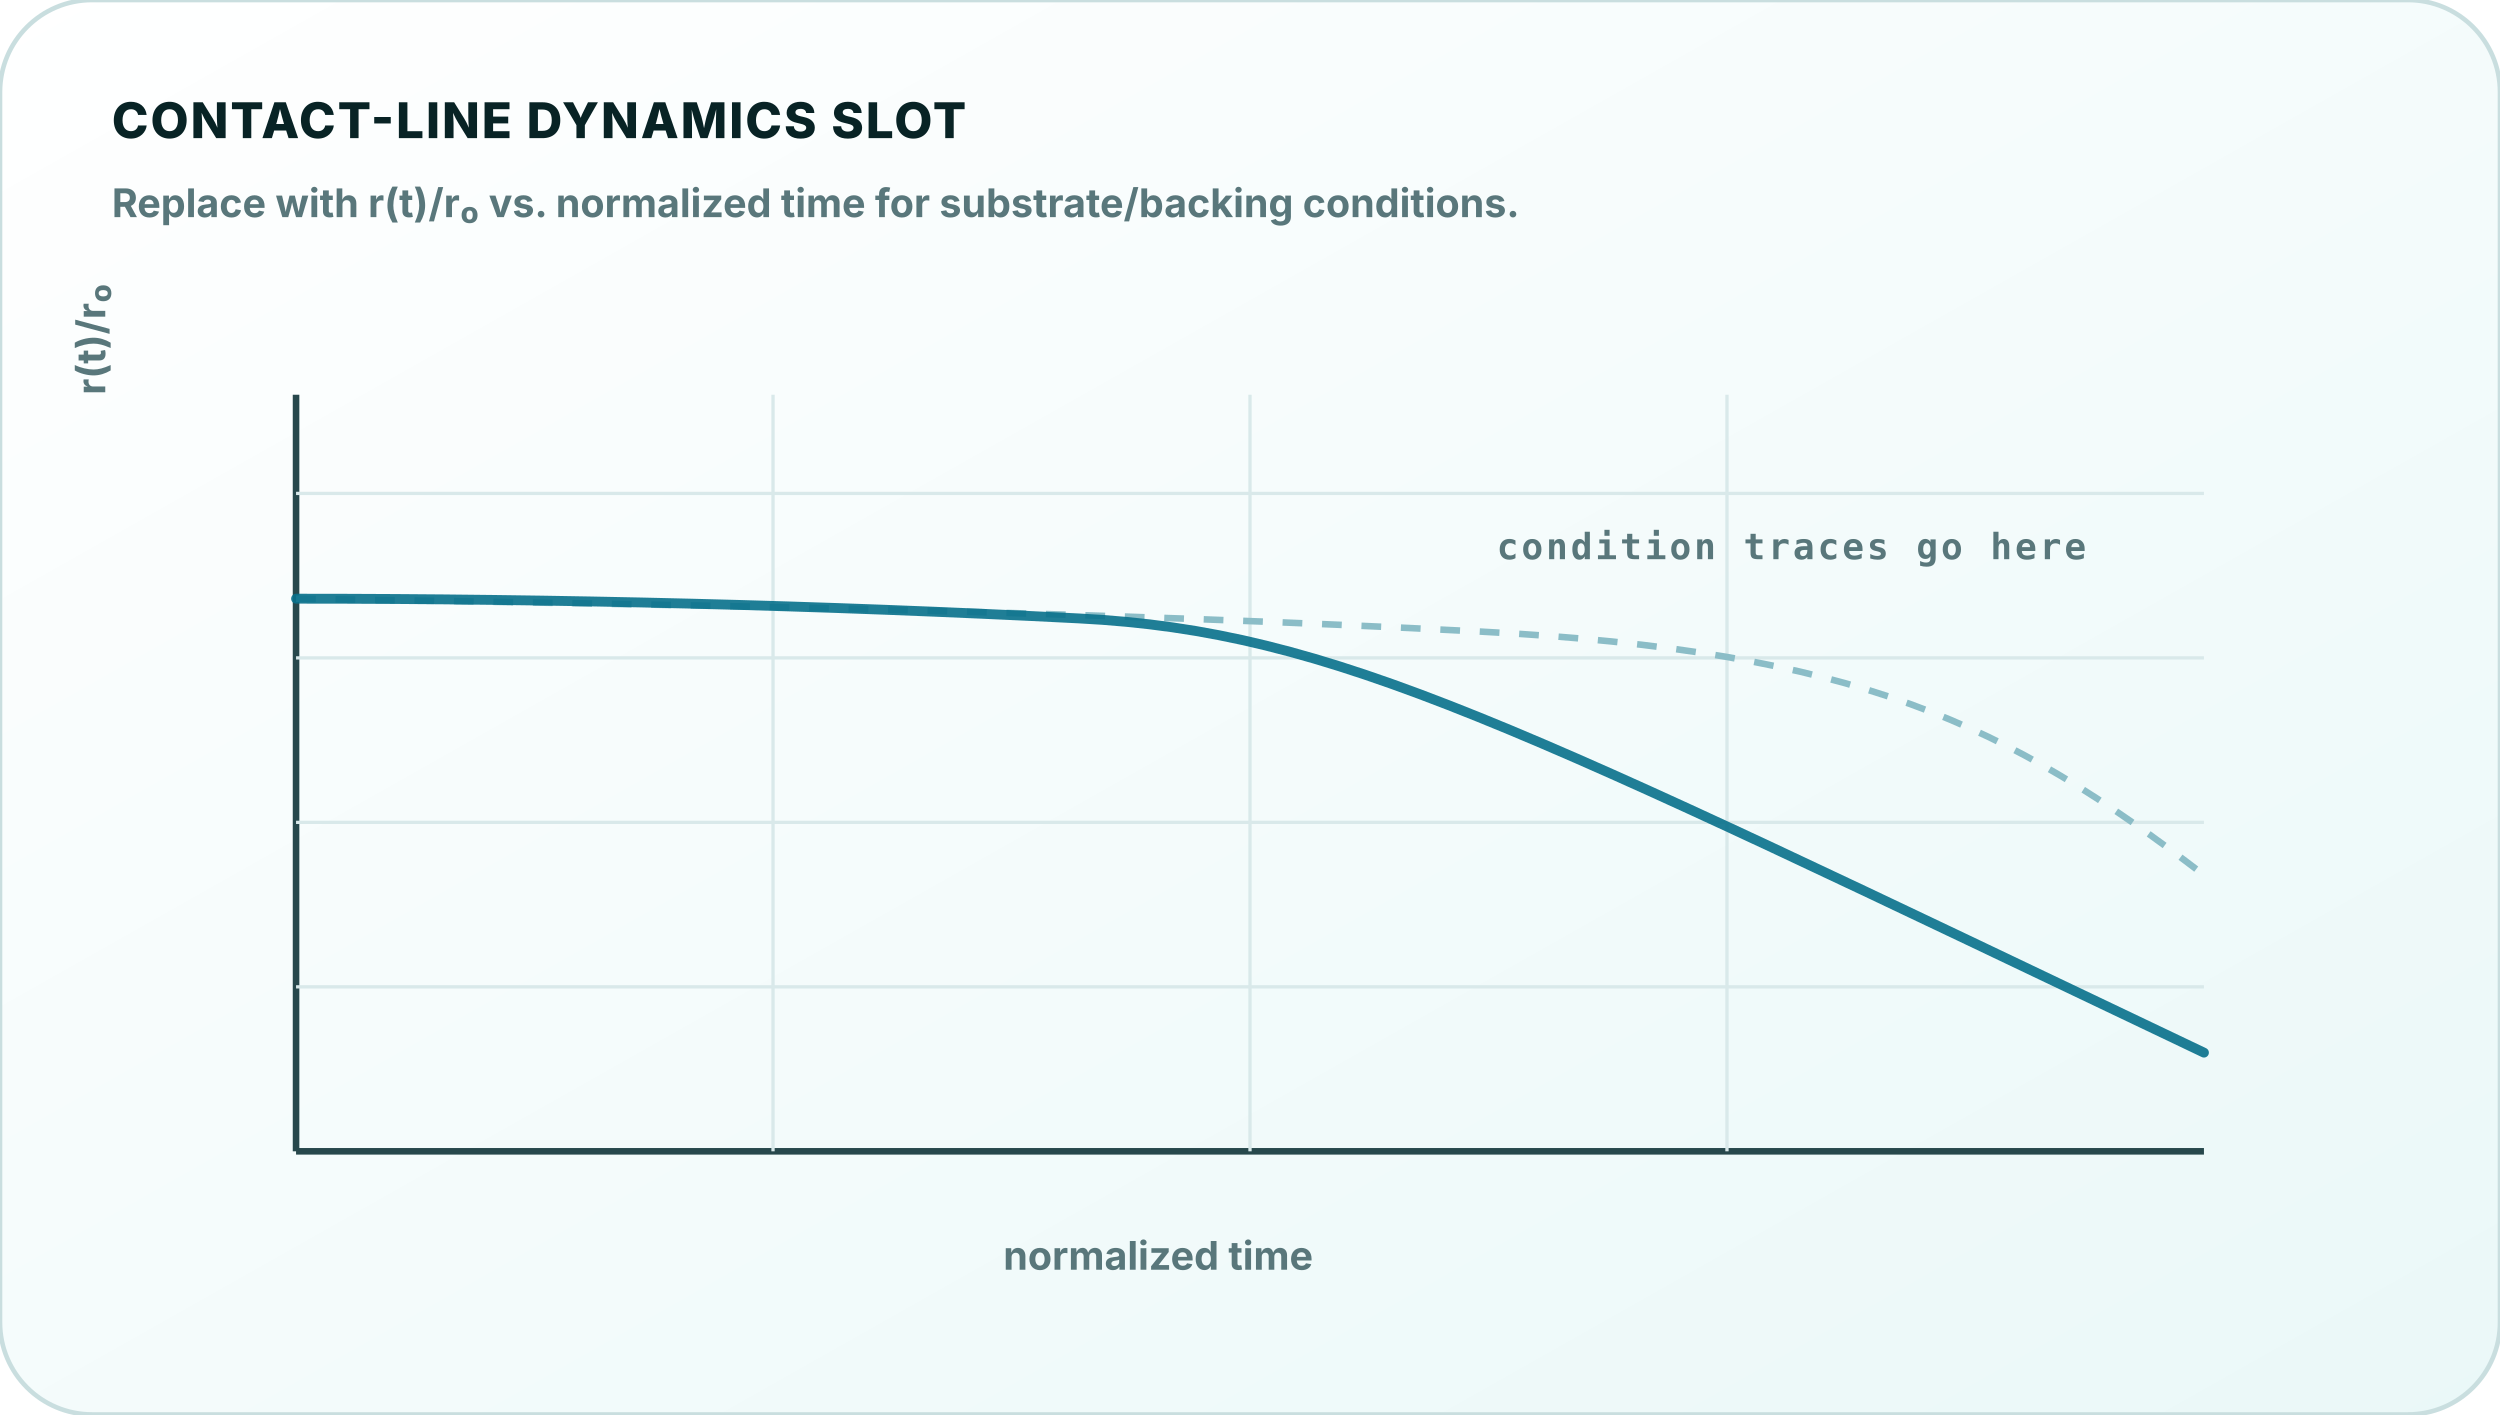
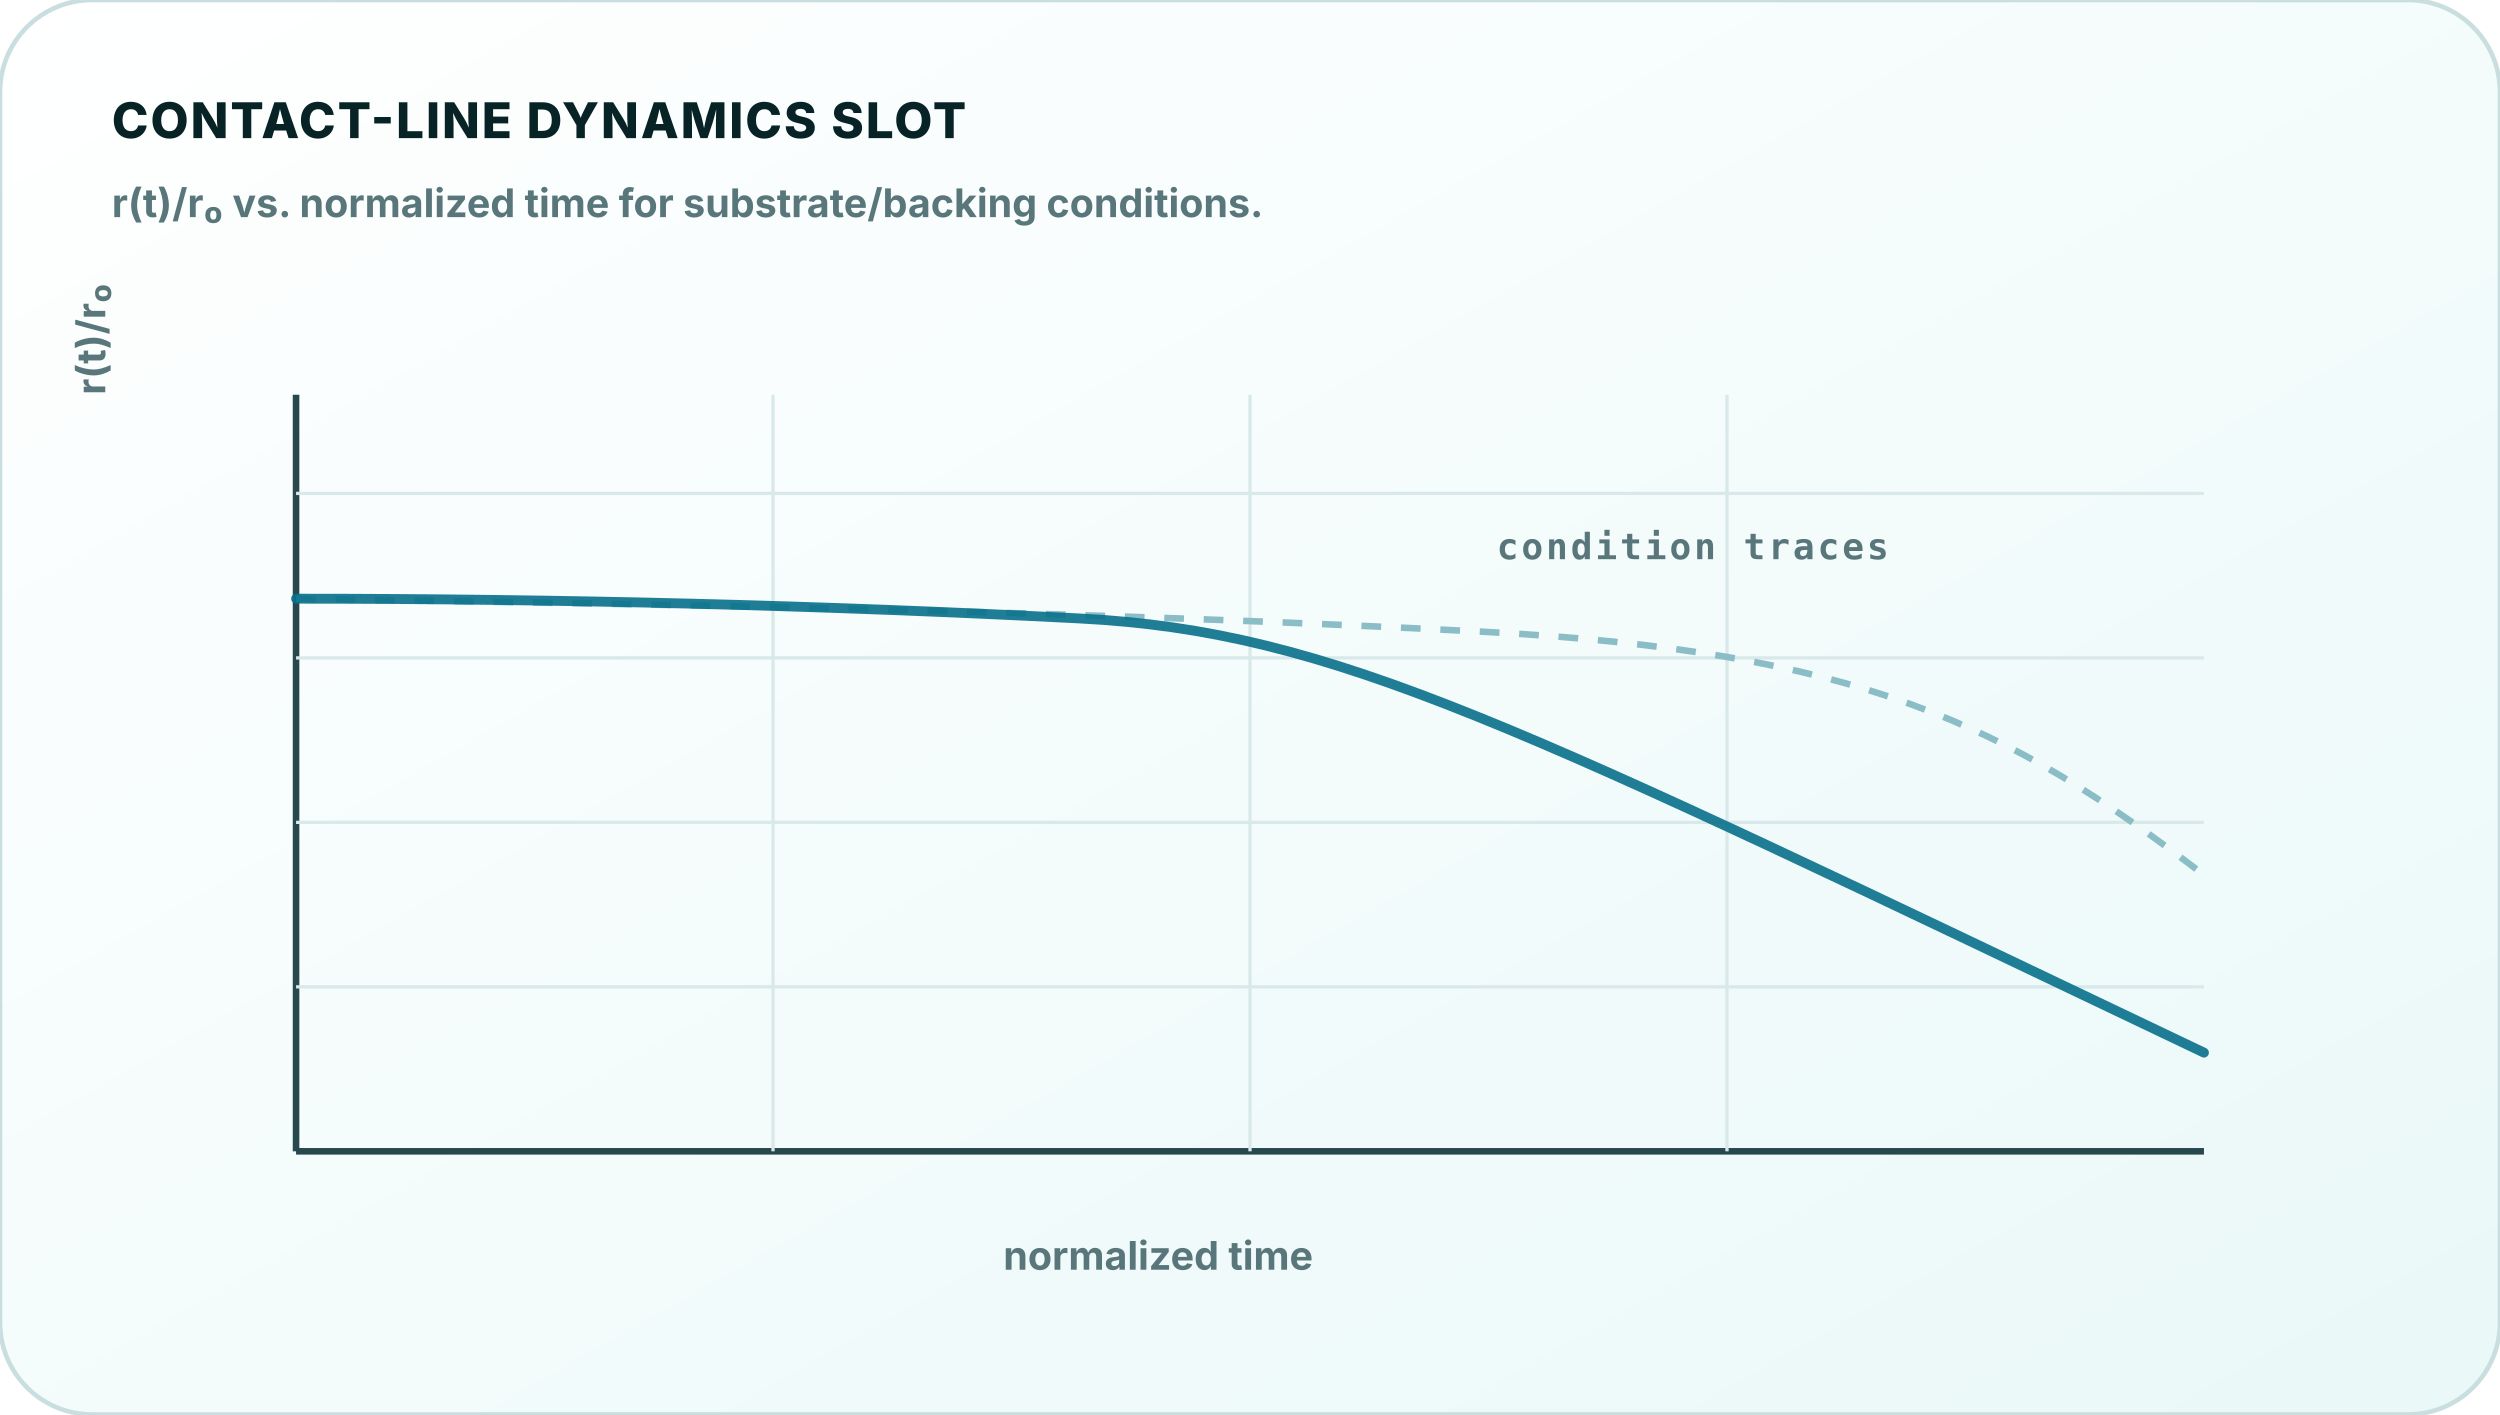
<svg xmlns="http://www.w3.org/2000/svg" viewBox="0 0 760 430" role="img" aria-labelledby="title desc">
  <defs>
    <linearGradient id="bg" x1="0" y1="0" x2="1" y2="1">
      <stop offset="0" stop-color="#ffffff" />
      <stop offset="1" stop-color="#eaf8f8" />
    </linearGradient>
    <style>
    .card{fill:url(#bg);stroke:#c9dedf;stroke-width:1.4}.ink{fill:#082325}.muted{fill:#59777b}.teal{fill:#08708b}.line{stroke:#08708b;stroke-width:3;fill:none;stroke-linecap:round;stroke-linejoin:round}.grid{stroke:#d9e9ea;stroke-width:1}.dash{stroke:#8bbdc7;stroke-width:2;stroke-dasharray:6 6;fill:none}.label{font-family:Inter,Arial,sans-serif;font-weight:800;font-size:15px;letter-spacing:.04em}.small{font-family:Inter,Arial,sans-serif;font-weight:650;font-size:12px}.mono{font-family:ui-monospace,SFMono-Regular,Consolas,monospace;font-weight:760;font-size:11px;letter-spacing:.08em}
  </style>
  </defs>
  <rect width="760" height="430" rx="28" class="card" />
  <text x="34" y="42" class="label ink">CONTACT-LINE DYNAMICS SLOT</text>
-   <text x="34" y="66" class="small muted">Replace with r(t)/r₀ vs. normalized time for substrate/backing conditions.</text>
+   <text x="34" y="66" class="small muted">r(t)/r₀ vs. normalized time for substrate/backing conditions.</text>
  <g transform="translate(90 100)">
    <line x1="0" y1="250" x2="580" y2="250" stroke="#27484c" stroke-width="2" />
    <line x1="0" y1="250" x2="0" y2="20" stroke="#27484c" stroke-width="2" />
    <g class="grid">
      <line x1="0" y1="200" x2="580" y2="200" />
      <line x1="0" y1="150" x2="580" y2="150" />
      <line x1="0" y1="100" x2="580" y2="100" />
      <line x1="0" y1="50" x2="580" y2="50" />
      <line x1="145" y1="20" x2="145" y2="250" />
      <line x1="290" y1="20" x2="290" y2="250" />
      <line x1="435" y1="20" x2="435" y2="250" />
    </g>
    <path class="dash" d="M0 82 C130 84 245 86 360 92 S520 120 580 166" />
    <path class="line" d="M0 82 C80 82 160 84 238 88 S370 120 580 220" opacity=".9" />
    <text x="215" y="286" class="small muted">normalized time</text>
    <text x="-58" y="20" class="small muted" transform="rotate(-90 -58 20)">r(t)/r₀</text>
-     <text x="365" y="70" class="mono muted">condition traces go here</text>
+     <text x="365" y="70" class="mono muted">condition traces</text>
  </g>
</svg>
